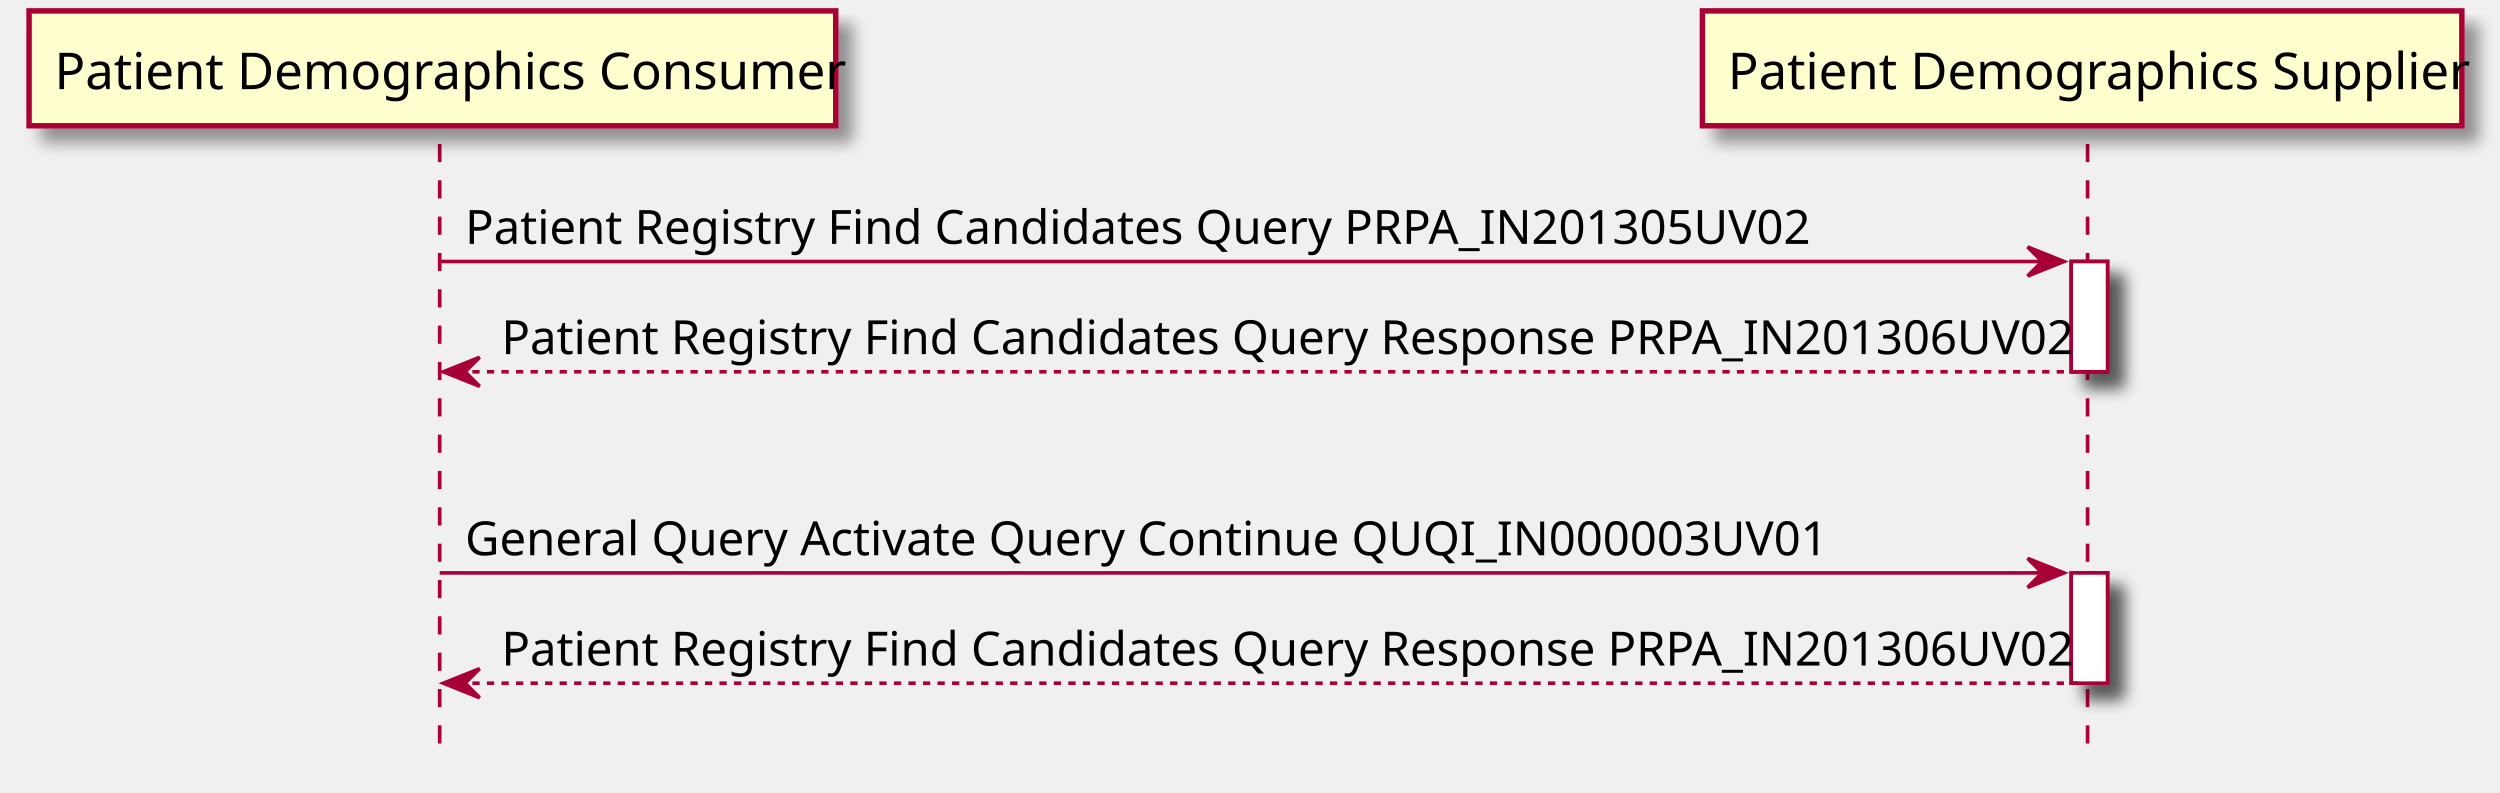
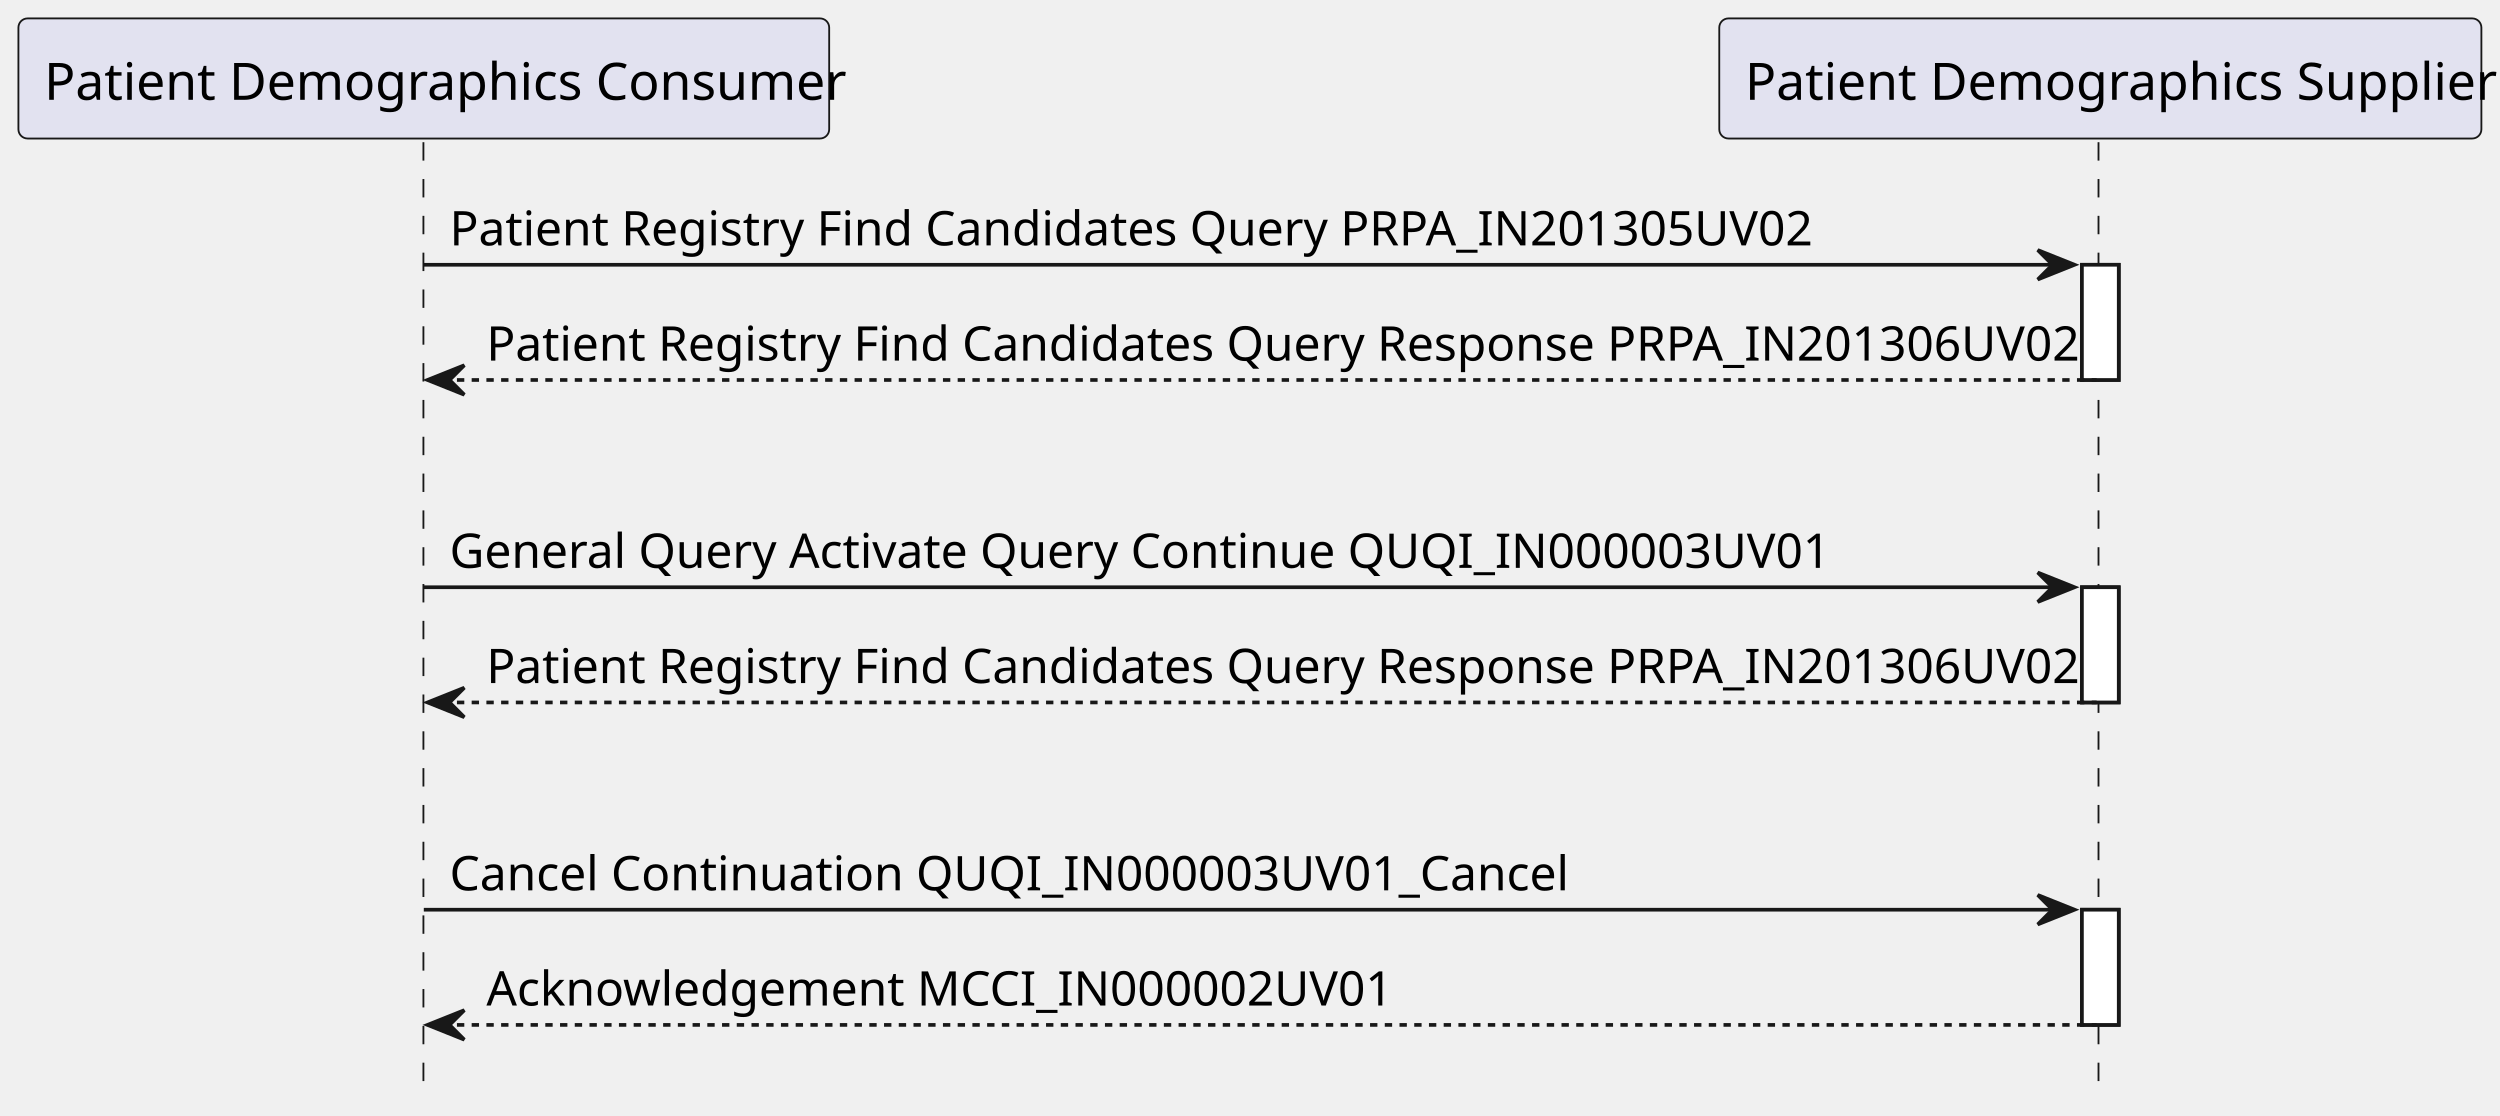
- <svg xmlns="http://www.w3.org/2000/svg" contentScriptType="application/ecmascript" contentStyleType="text/css" height="218px" preserveAspectRatio="none" style="width:688px;height:218px;" version="1.1" viewBox="0 0 688 218" width="688px" zoomAndPan="magnify">
-   <defs>
-     <filter height="300%" id="fgq31htqpwid7" width="300%" x="-1" y="-1">
-       <feGaussianBlur result="blurOut" stdDeviation="2.0" />
-       <feColorMatrix in="blurOut" result="blurOut2" type="matrix" values="0 0 0 0 0 0 0 0 0 0 0 0 0 0 0 0 0 0 .4 0" />
-       <feOffset dx="4.0" dy="4.0" in="blurOut2" result="blurOut3" />
-       <feBlend in="SourceGraphic" in2="blurOut3" mode="normal" />
-     </filter>
-   </defs>
+ <svg xmlns="http://www.w3.org/2000/svg" contentStyleType="text/css" height="303px" preserveAspectRatio="none" style="width:679px;height:303px;background:#FFFFFF;" version="1.1" viewBox="0 0 679 303" width="679px" zoomAndPan="magnify">
+   <defs />
  <g>
-     <rect fill="#FFFFFF" filter="url(#fgq31htqpwid7)" height="30.352" style="stroke: #A80036; stroke-width: 1.0;" width="10" x="570" y="71.961" />
-     <rect fill="#FFFFFF" filter="url(#fgq31htqpwid7)" height="30.352" style="stroke: #A80036; stroke-width: 1.0;" width="10" x="570" y="157.664" />
-     <line style="stroke: #A80036; stroke-width: 1.0; stroke-dasharray: 5.0,5.0;" x1="121" x2="121" y1="39.609" y2="206.016" />
-     <line style="stroke: #A80036; stroke-width: 1.0; stroke-dasharray: 5.0,5.0;" x1="574.5" x2="574.5" y1="39.609" y2="206.016" />
-     <rect fill="#FEFECE" filter="url(#fgq31htqpwid7)" height="31.609" style="stroke: #A80036; stroke-width: 1.5;" width="222" x="8" y="3" />
-     <text fill="#000000" font-family="sans-serif" font-size="14" lengthAdjust="spacingAndGlyphs" textLength="208" x="15" y="24.533">Patient Demographics Consumer</text>
-     <rect fill="#FEFECE" filter="url(#fgq31htqpwid7)" height="31.609" style="stroke: #A80036; stroke-width: 1.5;" width="209" x="468.5" y="3" />
-     <text fill="#000000" font-family="sans-serif" font-size="14" lengthAdjust="spacingAndGlyphs" textLength="195" x="475.5" y="24.533">Patient Demographics Supplier</text>
-     <rect fill="#FFFFFF" filter="url(#fgq31htqpwid7)" height="30.352" style="stroke: #A80036; stroke-width: 1.0;" width="10" x="570" y="71.961" />
-     <rect fill="#FFFFFF" filter="url(#fgq31htqpwid7)" height="30.352" style="stroke: #A80036; stroke-width: 1.0;" width="10" x="570" y="157.664" />
-     <polygon fill="#A80036" points="558,67.961,568,71.961,558,75.961,562,71.961" style="stroke: #A80036; stroke-width: 1.0;" />
-     <line style="stroke: #A80036; stroke-width: 1.0;" x1="121" x2="564" y1="71.961" y2="71.961" />
-     <text fill="#000000" font-family="sans-serif" font-size="13" lengthAdjust="spacingAndGlyphs" textLength="363" x="128" y="67.105">Patient Registry Find Candidates Query PRPA_IN201305UV02</text>
-     <polygon fill="#A80036" points="132,98.312,122,102.312,132,106.312,128,102.312" style="stroke: #A80036; stroke-width: 1.0;" />
-     <line style="stroke: #A80036; stroke-width: 1.0; stroke-dasharray: 2.0,2.0;" x1="126" x2="574" y1="102.312" y2="102.312" />
-     <text fill="#000000" font-family="sans-serif" font-size="13" lengthAdjust="spacingAndGlyphs" textLength="425" x="138" y="97.456">Patient Registry Find Candidates Query Response PRPA_IN201306UV02</text>
-     <polygon fill="#A80036" points="558,153.664,568,157.664,558,161.664,562,157.664" style="stroke: #A80036; stroke-width: 1.0;" />
-     <line style="stroke: #A80036; stroke-width: 1.0;" x1="121" x2="564" y1="157.664" y2="157.664" />
-     <text fill="#000000" font-family="sans-serif" font-size="13" lengthAdjust="spacingAndGlyphs" textLength="357" x="128" y="152.808">General Query Activate Query Continue QUQI_IN000003UV01</text>
-     <polygon fill="#A80036" points="132,184.016,122,188.016,132,192.016,128,188.016" style="stroke: #A80036; stroke-width: 1.0;" />
-     <line style="stroke: #A80036; stroke-width: 1.0; stroke-dasharray: 2.0,2.0;" x1="126" x2="574" y1="188.016" y2="188.016" />
-     <text fill="#000000" font-family="sans-serif" font-size="13" lengthAdjust="spacingAndGlyphs" textLength="425" x="138" y="183.159">Patient Registry Find Candidates Query Response PRPA_IN201306UV02</text>
+     <rect fill="#FFFFFF" height="31.291" style="stroke:#181818;stroke-width:1.0;" width="10" x="565.45" y="71.912" />
+     <rect fill="#FFFFFF" height="31.291" style="stroke:#181818;stroke-width:1.0;" width="10" x="565.45" y="159.494" />
+     <rect fill="#FFFFFF" height="31.291" style="stroke:#181818;stroke-width:1.0;" width="10" x="565.45" y="247.076" />
+     <line style="stroke:#181818;stroke-width:0.5;stroke-dasharray:5.0,5.0;" x1="115" x2="115" y1="38.621" y2="296.367" />
+     <line style="stroke:#181818;stroke-width:0.5;stroke-dasharray:5.0,5.0;" x1="569.954" x2="569.954" y1="38.621" y2="296.367" />
+     <rect fill="#E2E2F0" height="32.621" rx="2.5" ry="2.5" style="stroke:#181818;stroke-width:0.5;" width="220.206" x="5" y="5" />
+     <text fill="#000000" font-family="sans-serif" font-size="14" lengthAdjust="spacing" textLength="206.206" x="12" y="27.107">Patient Demographics Consumer</text>
+     <rect fill="#E2E2F0" height="32.621" rx="2.5" ry="2.5" style="stroke:#181818;stroke-width:0.5;" width="206.992" x="466.954" y="5" />
+     <text fill="#000000" font-family="sans-serif" font-size="14" lengthAdjust="spacing" textLength="192.992" x="473.954" y="27.107">Patient Demographics Supplier</text>
+     <rect fill="#FFFFFF" height="31.291" style="stroke:#181818;stroke-width:1.0;" width="10" x="565.45" y="71.912" />
+     <rect fill="#FFFFFF" height="31.291" style="stroke:#181818;stroke-width:1.0;" width="10" x="565.45" y="159.494" />
+     <rect fill="#FFFFFF" height="31.291" style="stroke:#181818;stroke-width:1.0;" width="10" x="565.45" y="247.076" />
+     <polygon fill="#181818" points="553.45,67.912,563.45,71.912,553.45,75.912,557.45,71.912" style="stroke:#181818;stroke-width:1.0;" />
+     <line style="stroke:#181818;stroke-width:1.0;" x1="115.103" x2="559.45" y1="71.912" y2="71.912" />
+     <text fill="#000000" font-family="sans-serif" font-size="13" lengthAdjust="spacing" textLength="364.197" x="122.103" y="66.649">Patient Registry Find Candidates Query PRPA_IN201305UV02</text>
+     <polygon fill="#181818" points="126.103,99.203,116.103,103.203,126.103,107.203,122.103,103.203" style="stroke:#181818;stroke-width:1.0;" />
+     <line style="stroke:#181818;stroke-width:1.0;stroke-dasharray:2.0,2.0;" x1="120.103" x2="569.45" y1="103.203" y2="103.203" />
+     <text fill="#000000" font-family="sans-serif" font-size="13" lengthAdjust="spacing" textLength="426.347" x="132.103" y="97.94">Patient Registry Find Candidates Query Response PRPA_IN201306UV02</text>
+     <polygon fill="#181818" points="553.45,155.494,563.45,159.494,553.45,163.494,557.45,159.494" style="stroke:#181818;stroke-width:1.0;" />
+     <line style="stroke:#181818;stroke-width:1.0;" x1="115.103" x2="559.45" y1="159.494" y2="159.494" />
+     <text fill="#000000" font-family="sans-serif" font-size="13" lengthAdjust="spacing" textLength="362.743" x="122.103" y="154.231">General Query Activate Query Continue QUQI_IN000003UV01</text>
+     <polygon fill="#181818" points="126.103,186.785,116.103,190.785,126.103,194.785,122.103,190.785" style="stroke:#181818;stroke-width:1.0;" />
+     <line style="stroke:#181818;stroke-width:1.0;stroke-dasharray:2.0,2.0;" x1="120.103" x2="569.45" y1="190.785" y2="190.785" />
+     <text fill="#000000" font-family="sans-serif" font-size="13" lengthAdjust="spacing" textLength="426.347" x="132.103" y="185.523">Patient Registry Find Candidates Query Response PRPA_IN201306UV02</text>
+     <polygon fill="#181818" points="553.45,243.076,563.45,247.076,553.45,251.076,557.45,247.076" style="stroke:#181818;stroke-width:1.0;" />
+     <line style="stroke:#181818;stroke-width:1.0;" x1="115.103" x2="559.45" y1="247.076" y2="247.076" />
+     <text fill="#000000" font-family="sans-serif" font-size="13" lengthAdjust="spacing" textLength="297.737" x="122.103" y="241.814">Cancel Continuation QUQI_IN000003UV01_Cancel</text>
+     <polygon fill="#181818" points="126.103,274.367,116.103,278.367,126.103,282.367,122.103,278.367" style="stroke:#181818;stroke-width:1.0;" />
+     <line style="stroke:#181818;stroke-width:1.0;stroke-dasharray:2.0,2.0;" x1="120.103" x2="569.45" y1="278.367" y2="278.367" />
+     <text fill="#000000" font-family="sans-serif" font-size="13" lengthAdjust="spacing" textLength="239.186" x="132.103" y="273.104">Acknowledgement MCCI_IN000002UV01</text>
  </g>
</svg>
